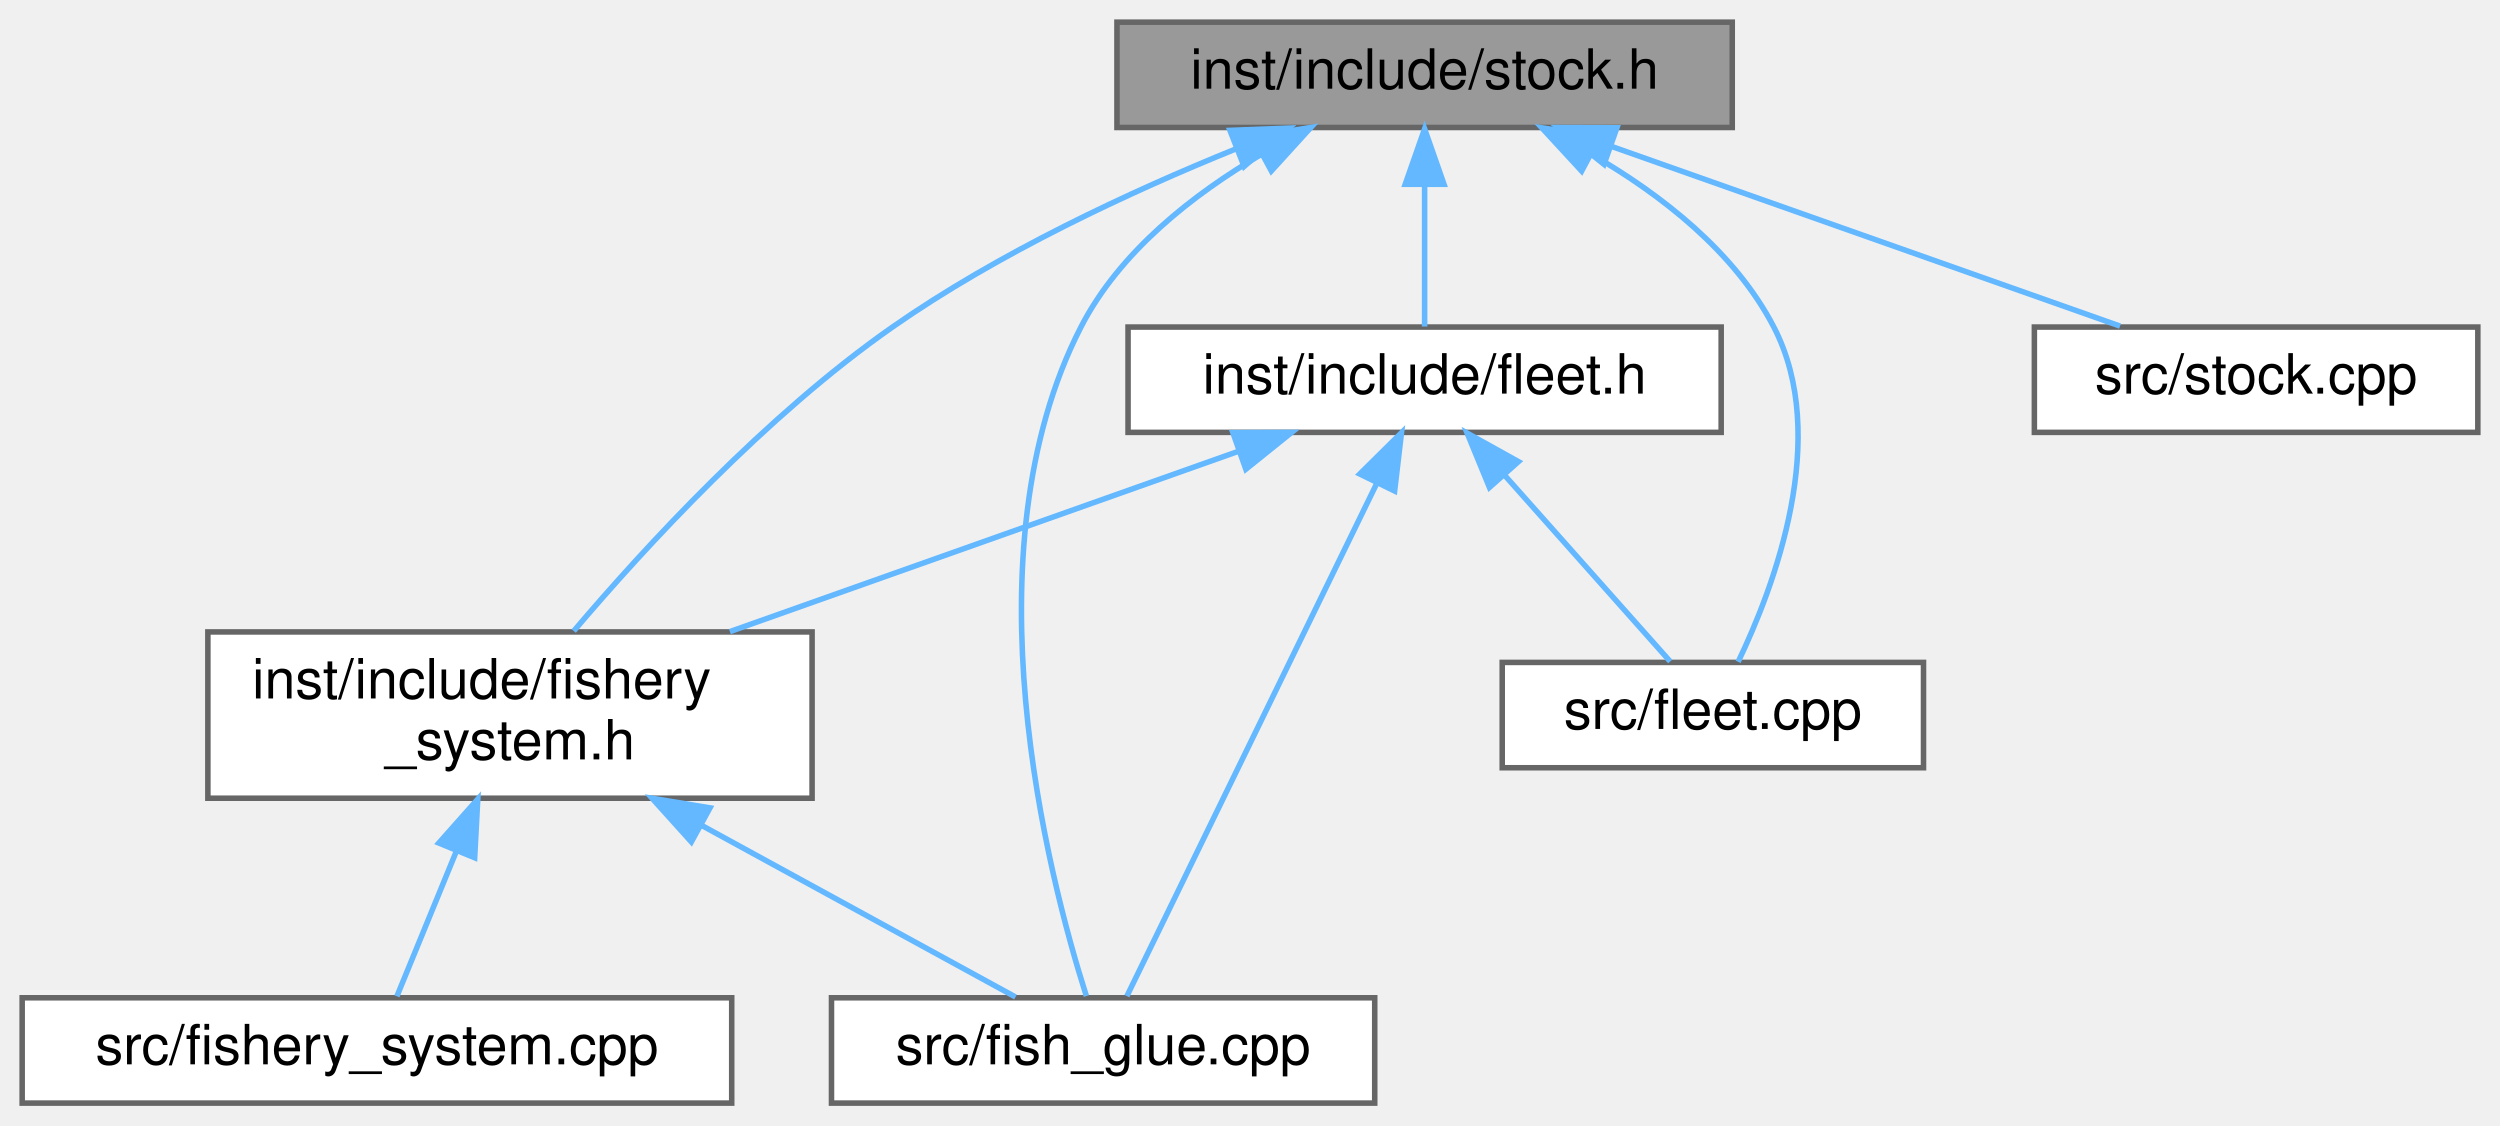
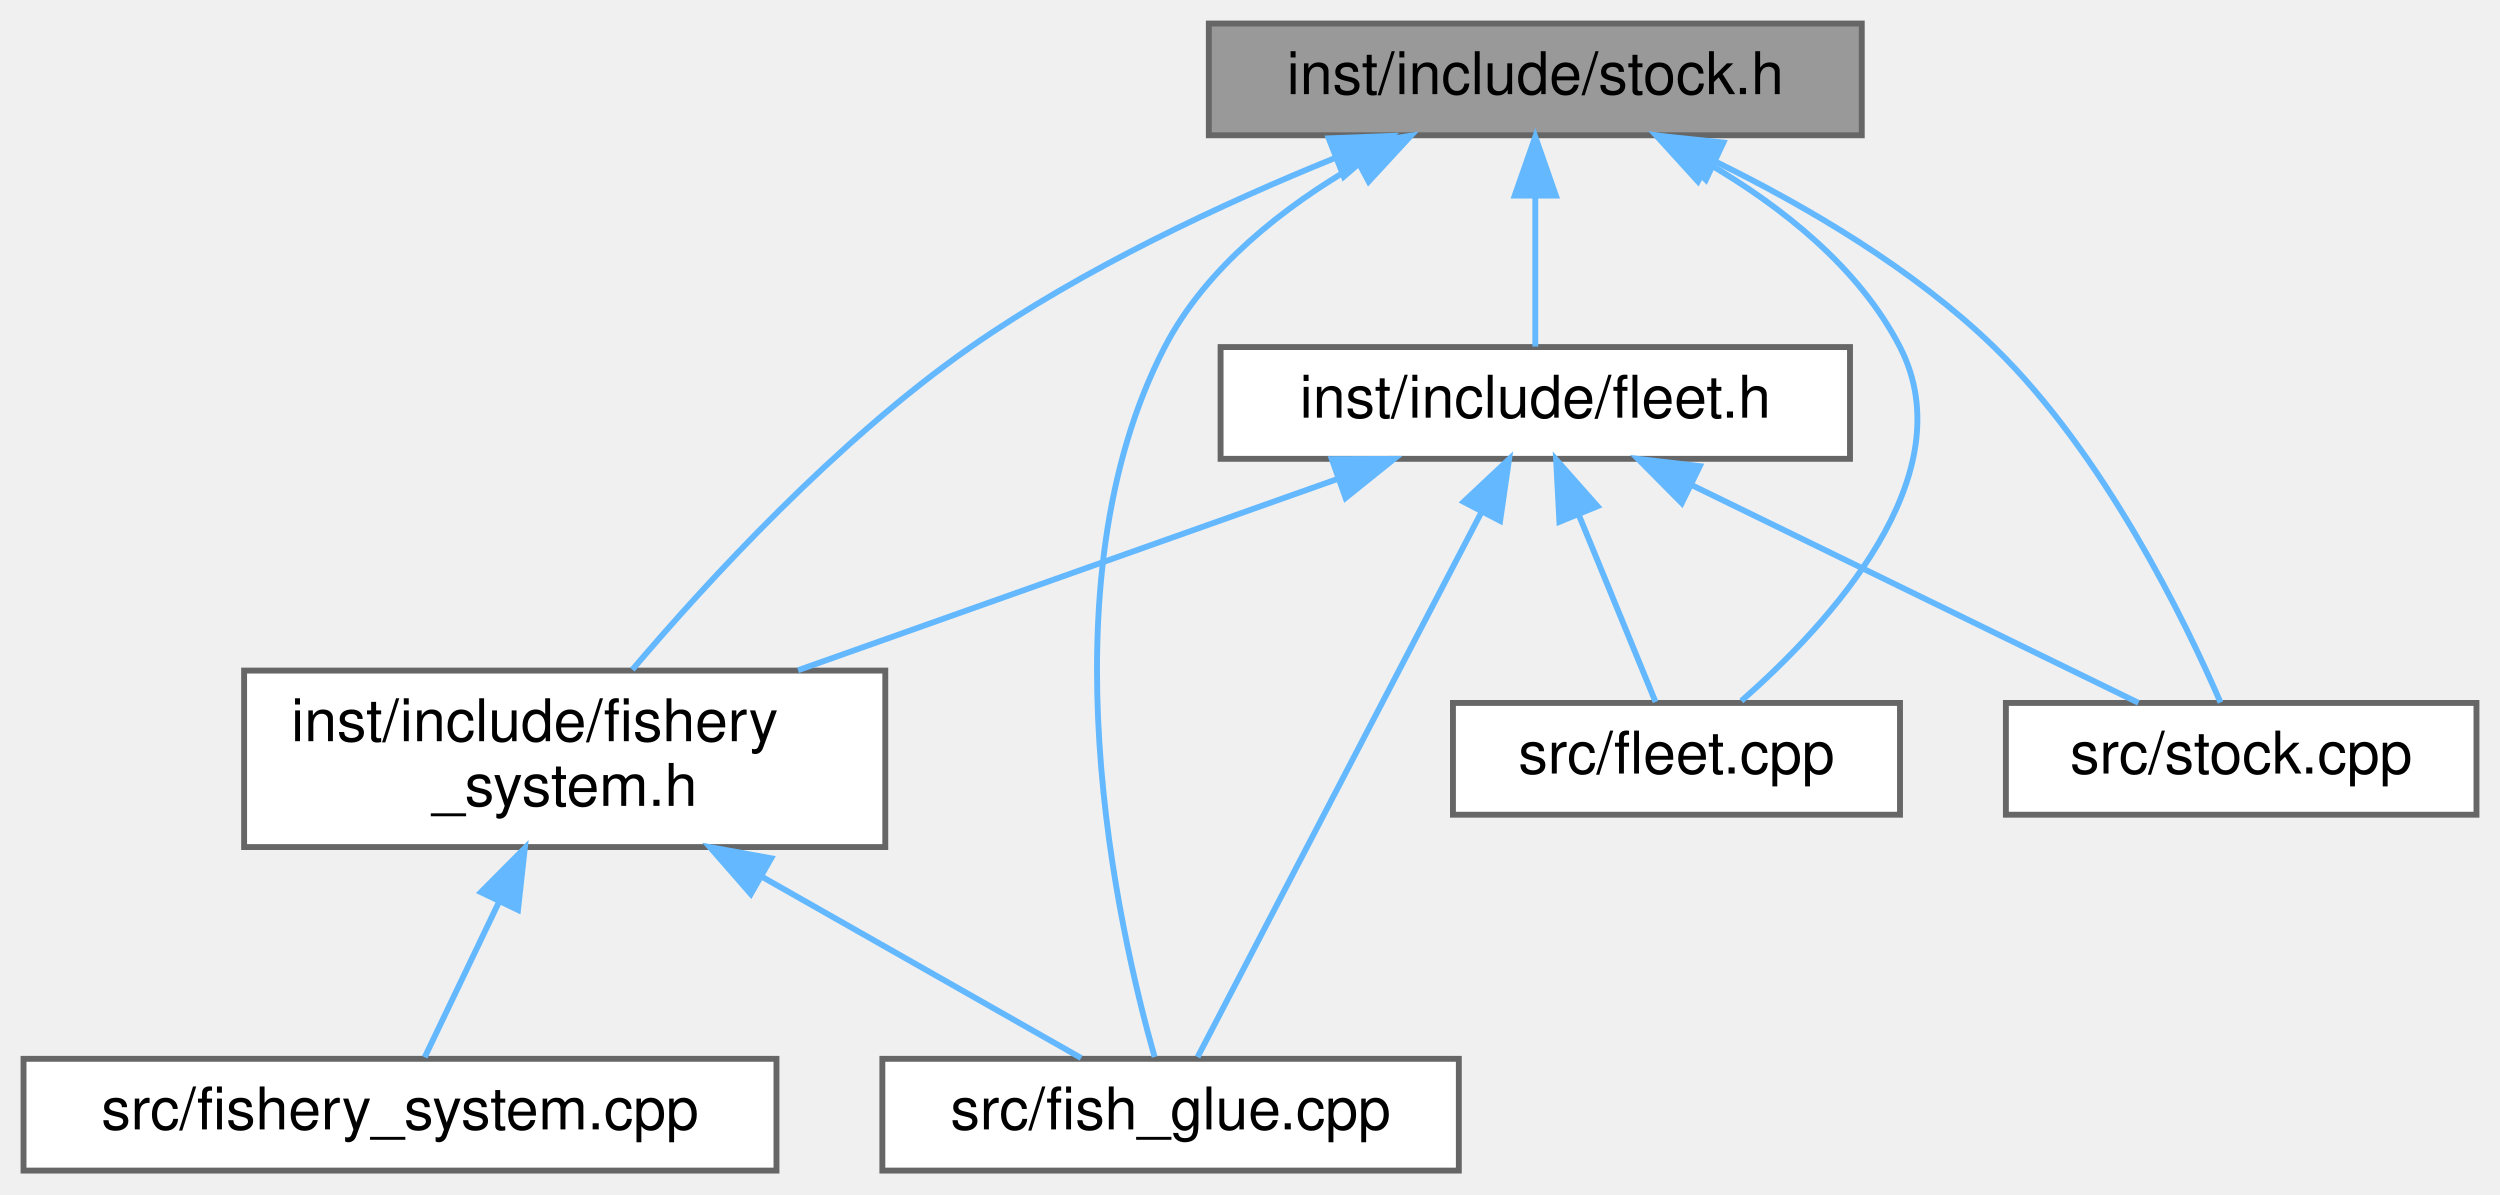
- <svg xmlns="http://www.w3.org/2000/svg" xmlns:xlink="http://www.w3.org/1999/xlink" width="451pt" height="203pt" viewBox="0.00 0.00 451.00 203.00">
+ <svg xmlns="http://www.w3.org/2000/svg" xmlns:xlink="http://www.w3.org/1999/xlink" width="425pt" height="203pt" viewBox="0.00 0.00 425.00 203.00">
  <g id="graph0" class="graph" transform="scale(1 1) rotate(0) translate(4 199)">
    <g id="Node000001" class="node">
      <g id="a_Node000001">
        <a xlink:title=" ">
-           <polygon fill="#999999" stroke="#666666" points="308.5,-195 197.5,-195 197.5,-176 308.5,-176 308.5,-195" />
-           <text text-anchor="middle" x="253" y="-183" font-family="Helvetica,sans-Serif" font-size="10.00">inst/include/stock.h</text>
+           <polygon fill="#999999" stroke="#666666" points="312.5,-195 201.5,-195 201.5,-176 312.5,-176 312.5,-195" />
+           <text text-anchor="middle" x="257" y="-183" font-family="Helvetica,sans-Serif" font-size="10.00">inst/include/stock.h</text>
        </a>
      </g>
    </g>
    <g id="Node000002" class="node">
      <g id="a_Node000002">
        <a xlink:href="fishery__system_8h.html" target="_top" xlink:title=" ">
-           <polygon fill="white" stroke="#666666" points="142.5,-85 33.5,-85 33.5,-55 142.5,-55 142.5,-85" />
-           <text text-anchor="start" x="41.5" y="-73" font-family="Helvetica,sans-Serif" font-size="10.00">inst/include/fishery</text>
-           <text text-anchor="middle" x="88" y="-62" font-family="Helvetica,sans-Serif" font-size="10.00">_system.h</text>
+           <polygon fill="white" stroke="#666666" points="146.5,-85 37.5,-85 37.5,-55 146.5,-55 146.5,-85" />
+           <text text-anchor="start" x="45.5" y="-73" font-family="Helvetica,sans-Serif" font-size="10.00">inst/include/fishery</text>
+           <text text-anchor="middle" x="92" y="-62" font-family="Helvetica,sans-Serif" font-size="10.00">_system.h</text>
        </a>
      </g>
    </g>
    <g id="edge1_Node000001_Node000002" class="edge">
      <g id="a_edge1_Node000001_Node000002">
        <a xlink:title=" ">
-           <path fill="none" stroke="#63b8ff" d="M218.95,-172.14C199.86,-164.4 176.11,-153.35 157,-140 134.22,-124.09 112.31,-100.25 99.5,-85.16" />
-           <polygon fill="#63b8ff" stroke="#63b8ff" points="217.88,-175.48 228.47,-175.89 220.44,-168.97 217.88,-175.48" />
+           <path fill="none" stroke="#63b8ff" d="M222.95,-172.14C203.86,-164.4 180.11,-153.35 161,-140 138.22,-124.09 116.31,-100.25 103.5,-85.16" />
+           <polygon fill="#63b8ff" stroke="#63b8ff" points="221.88,-175.48 232.47,-175.89 224.44,-168.97 221.88,-175.48" />
        </a>
      </g>
    </g>
    <g id="Node000003" class="node">
      <g id="a_Node000003">
        <a xlink:href="fish__glue_8cpp.html" target="_top" xlink:title=" ">
          <polygon fill="white" stroke="#666666" points="244,-19 146,-19 146,0 244,0 244,-19" />
          <text text-anchor="middle" x="195" y="-7" font-family="Helvetica,sans-Serif" font-size="10.00">src/fish_glue.cpp</text>
        </a>
      </g>
    </g>
-     <g id="edge8_Node000001_Node000003" class="edge">
-       <g id="a_edge8_Node000001_Node000003">
+     <g id="edge9_Node000001_Node000003" class="edge">
+       <g id="a_edge9_Node000001_Node000003">
        <a xlink:title=" ">
-           <path fill="none" stroke="#63b8ff" d="M223.65,-171.22C211.19,-163.93 197.96,-153.56 191,-140 170.05,-99.18 185.03,-41.18 191.98,-19.31" />
-           <polygon fill="#63b8ff" stroke="#63b8ff" points="222.02,-174.32 232.48,-176 225.35,-168.16 222.02,-174.32" />
+           <path fill="none" stroke="#63b8ff" d="M226.92,-171.18C214.34,-163.91 201.04,-153.59 194,-140 172.91,-99.27 186.07,-41.22 192.28,-19.32" />
+           <polygon fill="#63b8ff" stroke="#63b8ff" points="225.38,-174.32 235.85,-175.93 228.67,-168.14 225.38,-174.32" />
        </a>
      </g>
    </g>
    <g id="Node000005" class="node">
      <g id="a_Node000005">
        <a xlink:href="fleet_8h.html" target="_top" xlink:title=" ">
-           <polygon fill="white" stroke="#666666" points="306.5,-140 199.5,-140 199.5,-121 306.5,-121 306.5,-140" />
-           <text text-anchor="middle" x="253" y="-128" font-family="Helvetica,sans-Serif" font-size="10.00">inst/include/fleet.h</text>
+           <polygon fill="white" stroke="#666666" points="310.5,-140 203.5,-140 203.5,-121 310.5,-121 310.5,-140" />
+           <text text-anchor="middle" x="257" y="-128" font-family="Helvetica,sans-Serif" font-size="10.00">inst/include/fleet.h</text>
        </a>
      </g>
    </g>
    <g id="edge4_Node000001_Node000005" class="edge">
      <g id="a_edge4_Node000001_Node000005">
        <a xlink:title=" ">
-           <path fill="none" stroke="#63b8ff" d="M253,-165.66C253,-156.93 253,-146.99 253,-140.09" />
-           <polygon fill="#63b8ff" stroke="#63b8ff" points="249.5,-165.75 253,-175.75 256.5,-165.75 249.5,-165.75" />
+           <path fill="none" stroke="#63b8ff" d="M257,-165.66C257,-156.93 257,-146.99 257,-140.09" />
+           <polygon fill="#63b8ff" stroke="#63b8ff" points="253.5,-165.75 257,-175.75 260.5,-165.75 253.5,-165.75" />
        </a>
      </g>
    </g>
    <g id="Node000006" class="node">
      <g id="a_Node000006">
        <a xlink:href="fleet_8cpp.html" target="_top" xlink:title=" ">
-           <polygon fill="white" stroke="#666666" points="343,-79.5 267,-79.5 267,-60.5 343,-60.5 343,-79.5" />
-           <text text-anchor="middle" x="305" y="-67.5" font-family="Helvetica,sans-Serif" font-size="10.00">src/fleet.cpp</text>
+           <polygon fill="white" stroke="#666666" points="319,-79.5 243,-79.5 243,-60.5 319,-60.5 319,-79.5" />
+           <text text-anchor="middle" x="281" y="-67.5" font-family="Helvetica,sans-Serif" font-size="10.00">src/fleet.cpp</text>
        </a>
      </g>
    </g>
-     <g id="edge9_Node000001_Node000006" class="edge">
-       <g id="a_edge9_Node000001_Node000006">
+     <g id="edge10_Node000001_Node000006" class="edge">
+       <g id="a_edge10_Node000001_Node000006">
        <a xlink:title=" ">
-           <path fill="none" stroke="#63b8ff" d="M283.08,-171.18C295.66,-163.91 308.96,-153.59 316,-140 326.27,-120.18 316.09,-93.21 309.56,-79.6" />
-           <polygon fill="#63b8ff" stroke="#63b8ff" points="281.33,-168.14 274.15,-175.93 284.62,-174.32 281.33,-168.14" />
+           <path fill="none" stroke="#63b8ff" d="M286.35,-171.22C298.81,-163.93 312.04,-153.56 319,-140 330.24,-118.1 306.89,-92.88 292.03,-79.84" />
+           <polygon fill="#63b8ff" stroke="#63b8ff" points="284.65,-168.16 277.52,-176 287.98,-174.32 284.65,-168.16" />
        </a>
      </g>
    </g>
    <g id="Node000007" class="node">
      <g id="a_Node000007">
        <a xlink:href="stock_8cpp.html" target="_top" xlink:title=" ">
-           <polygon fill="white" stroke="#666666" points="443,-140 363,-140 363,-121 443,-121 443,-140" />
-           <text text-anchor="middle" x="403" y="-128" font-family="Helvetica,sans-Serif" font-size="10.00">src/stock.cpp</text>
+           <polygon fill="white" stroke="#666666" points="417,-79.5 337,-79.5 337,-60.5 417,-60.5 417,-79.5" />
+           <text text-anchor="middle" x="377" y="-67.5" font-family="Helvetica,sans-Serif" font-size="10.00">src/stock.cpp</text>
        </a>
      </g>
    </g>
-     <g id="edge10_Node000001_Node000007" class="edge">
-       <g id="a_edge10_Node000001_Node000007">
+     <g id="edge11_Node000001_Node000007" class="edge">
+       <g id="a_edge11_Node000001_Node000007">
        <a xlink:title=" ">
-           <path fill="none" stroke="#63b8ff" d="M286.82,-172.55C314.68,-162.71 353.51,-148.98 378.46,-140.17" />
-           <polygon fill="#63b8ff" stroke="#63b8ff" points="285.36,-169.35 277.1,-175.98 287.69,-175.95 285.36,-169.35" />
+           <path fill="none" stroke="#63b8ff" d="M287.63,-171.53C303.09,-163.94 321.39,-153.23 335,-140 353.7,-121.82 367.4,-93.63 373.49,-79.58" />
+           <polygon fill="#63b8ff" stroke="#63b8ff" points="286,-168.43 278.44,-175.86 288.98,-174.77 286,-168.43" />
        </a>
      </g>
    </g>
    <g id="edge2_Node000002_Node000003" class="edge">
      <g id="a_edge2_Node000002_Node000003">
        <a xlink:title=" ">
-           <path fill="none" stroke="#63b8ff" d="M122.63,-50.07C141.67,-39.66 164.36,-27.25 179.2,-19.14" />
-           <polygon fill="#63b8ff" stroke="#63b8ff" points="120.72,-47.12 113.63,-54.99 124.08,-53.26 120.72,-47.12" />
+           <path fill="none" stroke="#63b8ff" d="M125.59,-49.92C143.86,-39.54 165.57,-27.21 179.79,-19.14" />
+           <polygon fill="#63b8ff" stroke="#63b8ff" points="123.64,-47.01 116.67,-54.99 127.1,-53.09 123.64,-47.01" />
        </a>
      </g>
    </g>
    <g id="Node000004" class="node">
      <g id="a_Node000004">
        <a xlink:href="fishery__system_8cpp.html" target="_top" xlink:title=" ">
          <polygon fill="white" stroke="#666666" points="128,-19 0,-19 0,0 128,0 128,-19" />
          <text text-anchor="middle" x="64" y="-7" font-family="Helvetica,sans-Serif" font-size="10.00">src/fishery_system.cpp</text>
        </a>
      </g>
    </g>
    <g id="edge3_Node000002_Node000004" class="edge">
      <g id="a_edge3_Node000002_Node000004">
        <a xlink:title=" ">
-           <path fill="none" stroke="#63b8ff" d="M78.29,-45.34C74.52,-36.14 70.43,-26.17 67.6,-19.27" />
-           <polygon fill="#63b8ff" stroke="#63b8ff" points="75.16,-46.92 82.19,-54.84 81.63,-44.26 75.16,-46.92" />
+           <path fill="none" stroke="#63b8ff" d="M80.81,-45.63C76.37,-36.35 71.54,-26.25 68.2,-19.27" />
+           <polygon fill="#63b8ff" stroke="#63b8ff" points="77.75,-47.33 85.22,-54.84 84.06,-44.31 77.75,-47.33" />
        </a>
      </g>
    </g>
    <g id="edge5_Node000005_Node000002" class="edge">
      <g id="a_edge5_Node000005_Node000002">
        <a xlink:title=" ">
-           <path fill="none" stroke="#63b8ff" d="M219.39,-117.58C192.82,-108.16 155.69,-95 127.67,-85.06" />
-           <polygon fill="#63b8ff" stroke="#63b8ff" points="218.41,-120.95 229.01,-120.99 220.75,-114.35 218.41,-120.95" />
+           <path fill="none" stroke="#63b8ff" d="M223.39,-117.58C196.82,-108.16 159.69,-95 131.67,-85.06" />
+           <polygon fill="#63b8ff" stroke="#63b8ff" points="222.41,-120.95 233.01,-120.99 224.75,-114.35 222.41,-120.95" />
        </a>
      </g>
    </g>
    <g id="edge6_Node000005_Node000003" class="edge">
      <g id="a_edge6_Node000005_Node000003">
        <a xlink:title=" ">
-           <path fill="none" stroke="#63b8ff" d="M244.42,-111.9C231.83,-86.06 208.8,-38.82 199.29,-19.3" />
-           <polygon fill="#63b8ff" stroke="#63b8ff" points="241.3,-113.49 248.83,-120.94 247.59,-110.42 241.3,-113.49" />
+           <path fill="none" stroke="#63b8ff" d="M247.83,-111.9C234.37,-86.06 209.76,-38.82 199.59,-19.3" />
+           <polygon fill="#63b8ff" stroke="#63b8ff" points="244.82,-113.69 252.54,-120.94 251.02,-110.46 244.82,-113.69" />
        </a>
      </g>
    </g>
    <g id="edge7_Node000005_Node000006" class="edge">
      <g id="a_edge7_Node000005_Node000006">
        <a xlink:title=" ">
-           <path fill="none" stroke="#63b8ff" d="M267.43,-113.27C277.1,-102.39 289.45,-88.49 297.3,-79.67" />
-           <polygon fill="#63b8ff" stroke="#63b8ff" points="264.7,-111.07 260.67,-120.87 269.93,-115.72 264.7,-111.07" />
+           <path fill="none" stroke="#63b8ff" d="M264.46,-111.32C268.78,-100.78 274.04,-87.98 277.44,-79.67" />
+           <polygon fill="#63b8ff" stroke="#63b8ff" points="261.1,-110.29 260.54,-120.87 267.57,-112.94 261.1,-110.29" />
+         </a>
+       </g>
+     </g>
+     <g id="edge8_Node000005_Node000007" class="edge">
+       <g id="a_edge8_Node000005_Node000007">
+         <a xlink:title=" ">
+           <path fill="none" stroke="#63b8ff" d="M283.7,-116.48C306.83,-105.21 339.61,-89.23 359.53,-79.52" />
+           <polygon fill="#63b8ff" stroke="#63b8ff" points="281.9,-113.47 274.45,-120.99 284.97,-119.76 281.9,-113.47" />
        </a>
      </g>
    </g>
  </g>
</svg>
